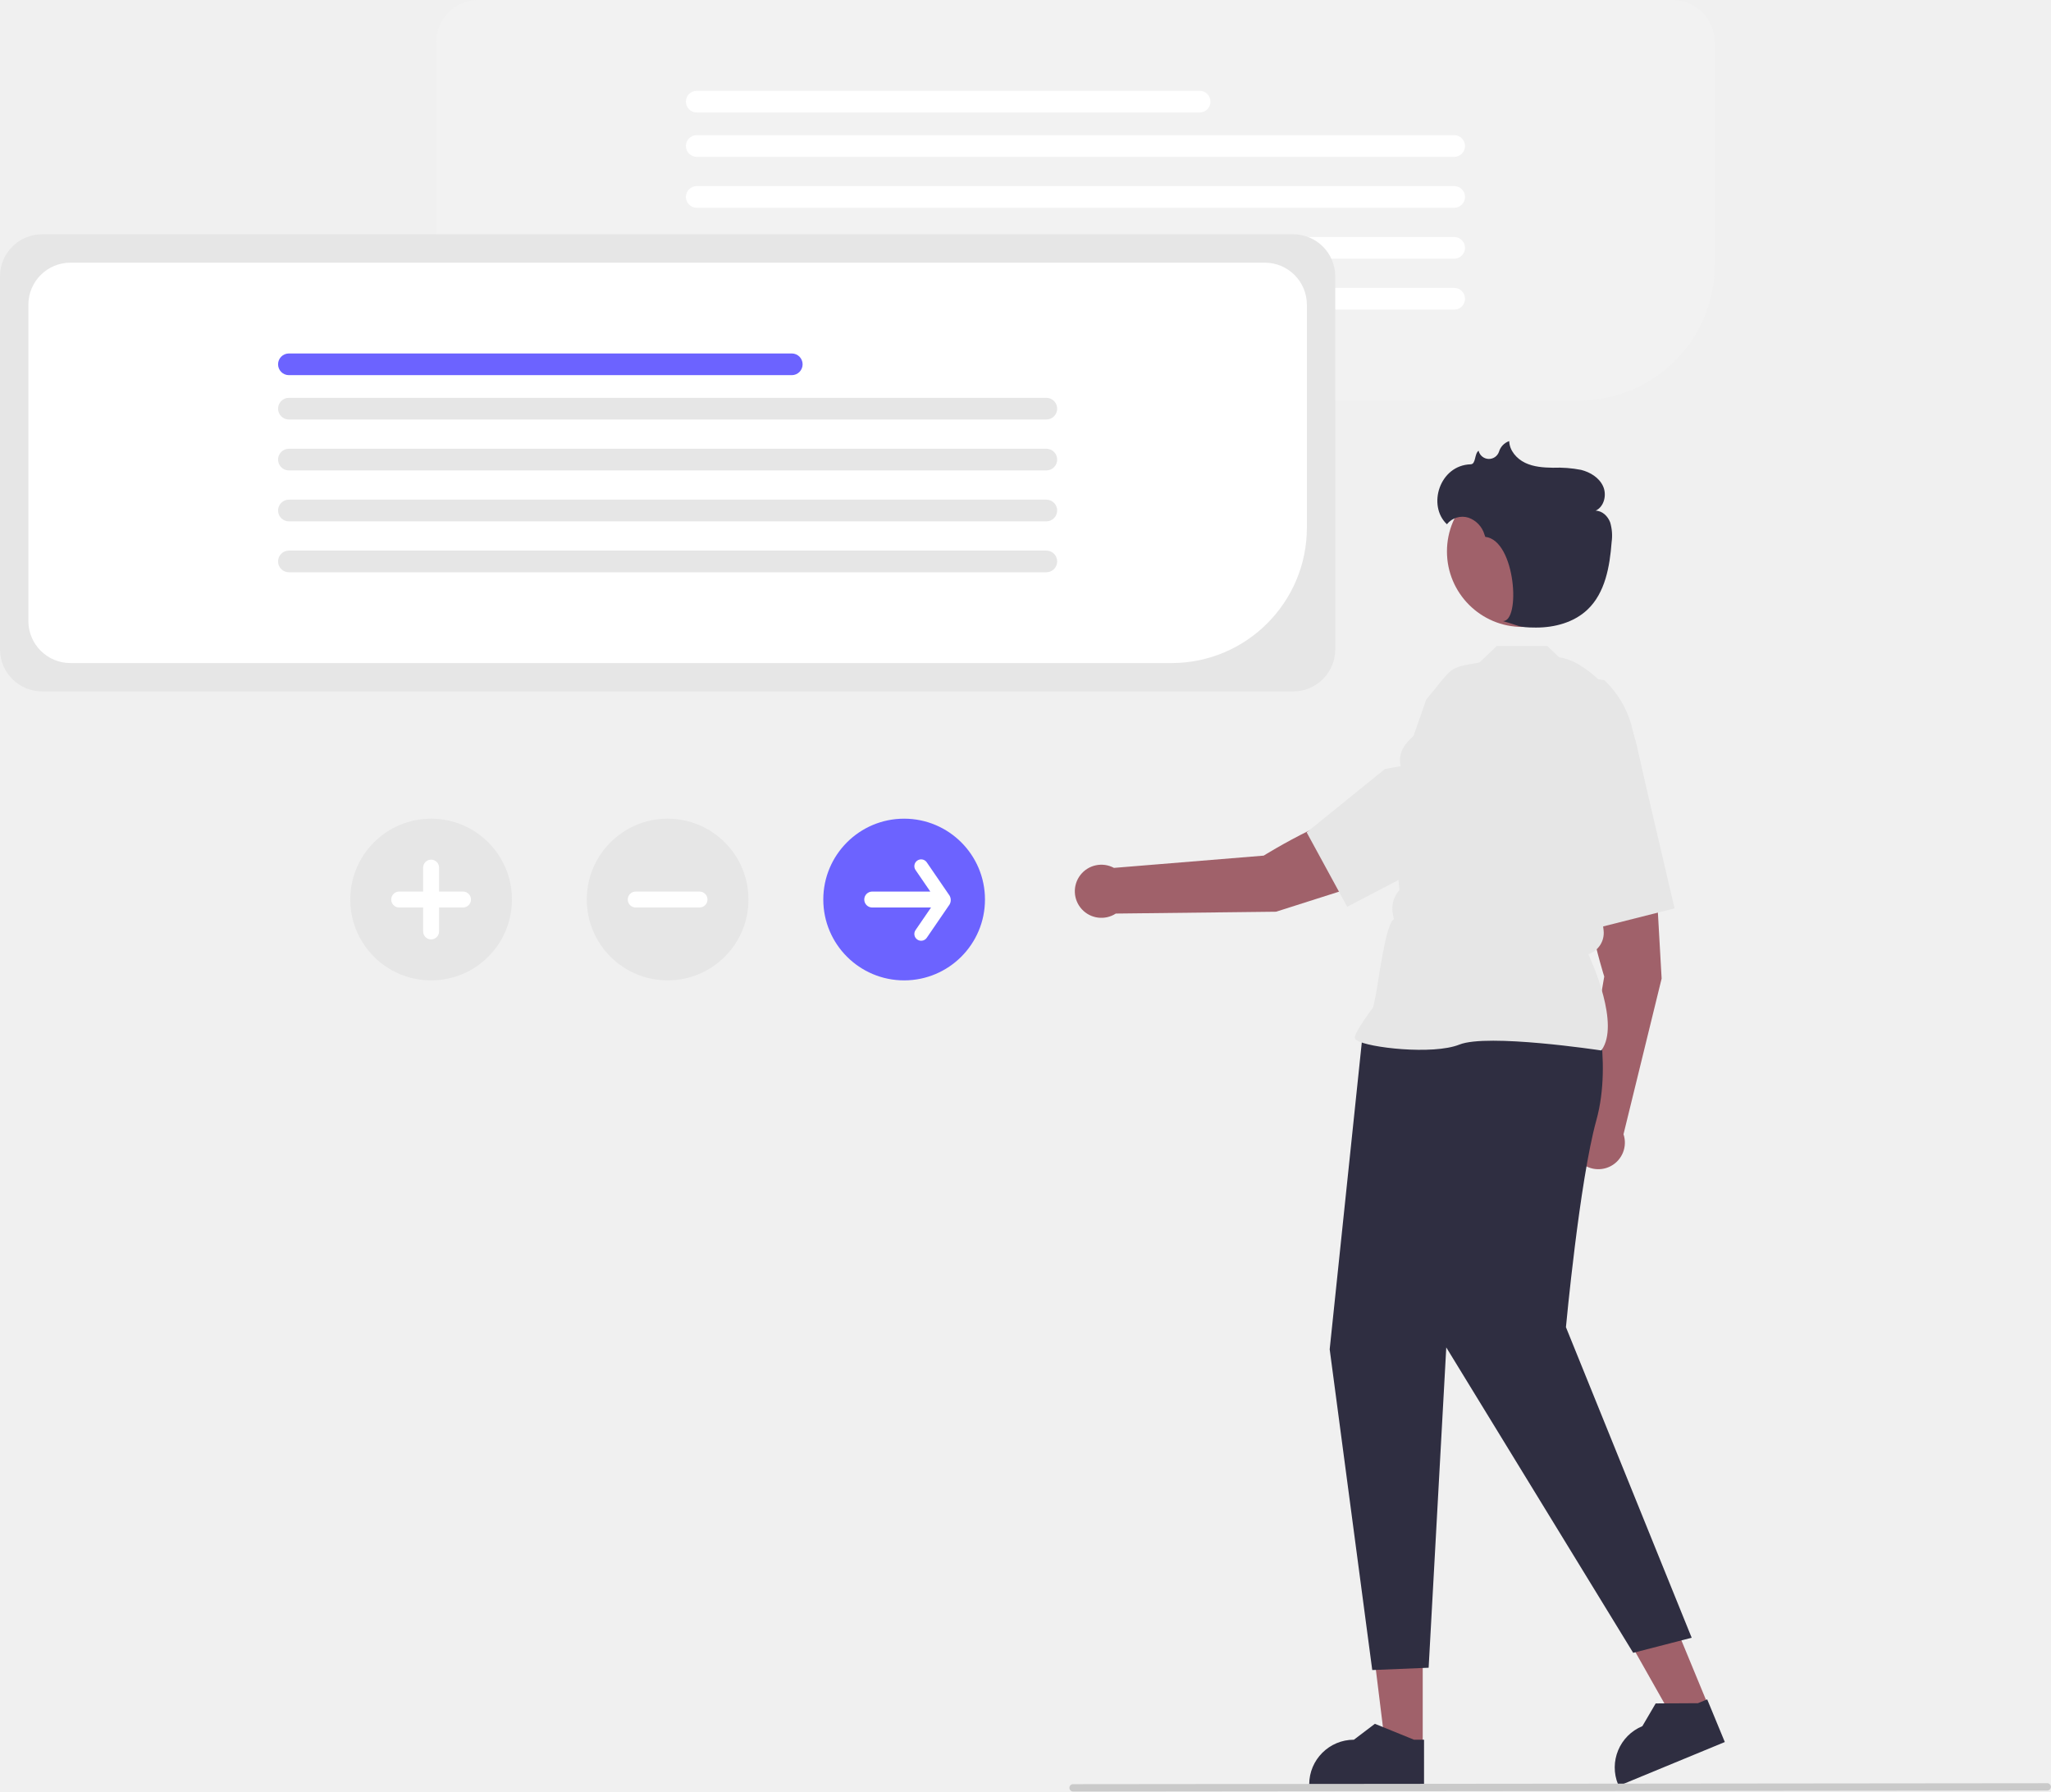
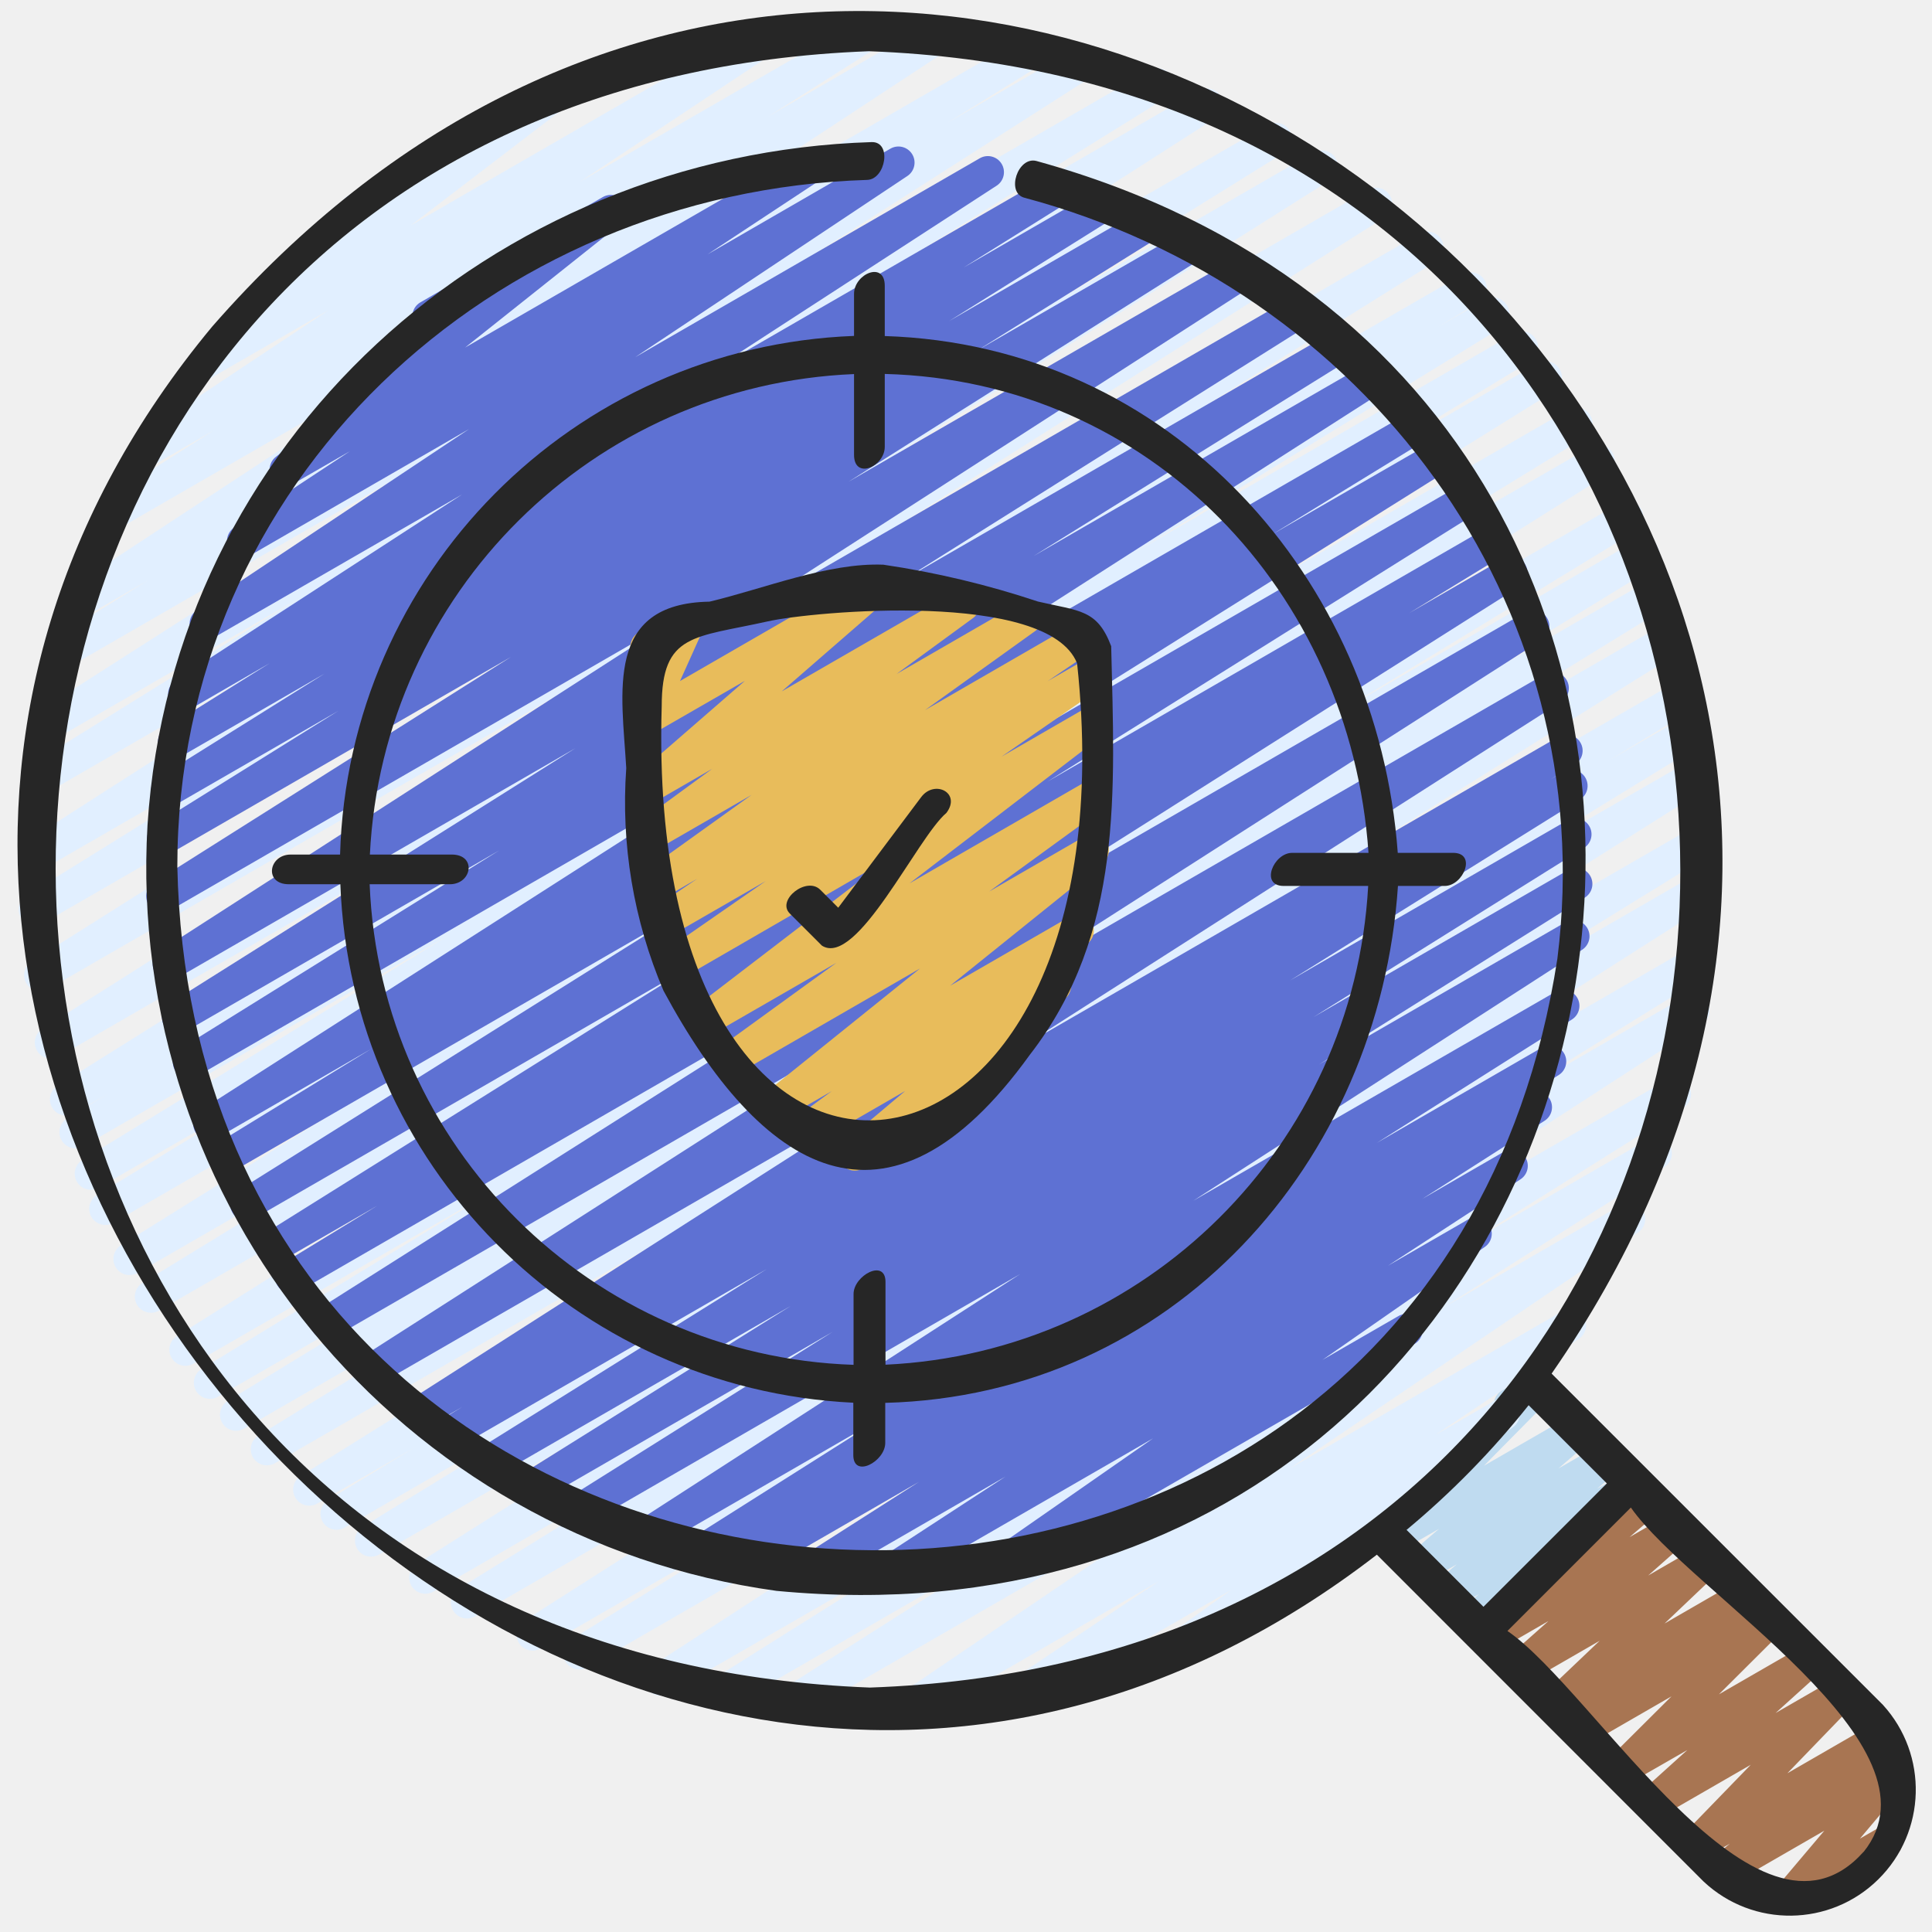
- <svg xmlns="http://www.w3.org/2000/svg" data-name="Layer 1" width="663.81" height="579.749" viewBox="0 0 663.81 579.749">
-   <path d="M779.295,289.7H422.886a13.625,13.625,0,0,1-13.609-13.609V173.735a13.625,13.625,0,0,1,13.609-13.609H809.46a13.625,13.625,0,0,1,13.609,13.609v72.192A43.823,43.823,0,0,1,779.295,289.7Z" transform="translate(-268.0949 -160.1257)" fill="#f2f2f2" />
-   <path d="M656.354,196.529H493.601a3.51,3.51,0,1,1,0-7.02H656.354a3.51,3.51,0,0,1,0,7.02Z" transform="translate(-268.0949 -160.1257)" fill="#fff" />
-   <path d="M738.743,210.884H493.601a3.51,3.51,0,1,1,0-7.02H738.743a3.51,3.51,0,0,1,0,7.02Z" transform="translate(-268.0949 -160.1257)" fill="#fff" />
-   <path d="M738.743,227.362H493.601a3.51,3.51,0,1,1,0-7.02H738.743a3.51,3.51,0,0,1,0,7.02Z" transform="translate(-268.0949 -160.1257)" fill="#fff" />
-   <path d="M738.743,243.839H493.601a3.51,3.51,0,1,1,0-7.02H738.743a3.51,3.51,0,0,1,0,7.02Z" transform="translate(-268.0949 -160.1257)" fill="#fff" />
-   <path d="M738.743,260.317H493.601a3.51,3.51,0,1,1,0-7.02H738.743a3.51,3.51,0,0,1,0,7.02Z" transform="translate(-268.0949 -160.1257)" fill="#fff" />
-   <path d="M686.64,383.88H281.704a13.625,13.625,0,0,1-13.609-13.609V249.548a13.625,13.625,0,0,1,13.609-13.609H686.64a13.625,13.625,0,0,1,13.609,13.609V370.271A13.625,13.625,0,0,1,686.64,383.88Z" transform="translate(-268.0949 -160.1257)" fill="#e6e6e6" />
-   <path d="M647.295,374.7H290.886a13.625,13.625,0,0,1-13.609-13.609V258.735a13.625,13.625,0,0,1,13.609-13.609H677.46a13.625,13.625,0,0,1,13.609,13.609v72.192A43.823,43.823,0,0,1,647.295,374.7Z" transform="translate(-268.0949 -160.1257)" fill="#fff" />
-   <path d="M524.354,281.529H361.601a3.51,3.51,0,1,1,0-7.02H524.354a3.51,3.51,0,0,1,0,7.02Z" transform="translate(-268.0949 -160.1257)" fill="#6c63ff" />
-   <path d="M606.743,295.884H361.601a3.51,3.51,0,1,1,0-7.02H606.743a3.51,3.51,0,0,1,0,7.02Z" transform="translate(-268.0949 -160.1257)" fill="#e6e6e6" />
-   <path d="M606.743,312.361H361.601a3.51,3.51,0,1,1,0-7.02H606.743a3.51,3.51,0,0,1,0,7.02Z" transform="translate(-268.0949 -160.1257)" fill="#e6e6e6" />
-   <path d="M606.743,328.839H361.601a3.51,3.51,0,1,1,0-7.02H606.743a3.51,3.51,0,0,1,0,7.02Z" transform="translate(-268.0949 -160.1257)" fill="#e6e6e6" />
-   <path d="M606.743,345.317H361.601a3.51,3.51,0,1,1,0-7.02H606.743a3.51,3.51,0,0,1,0,7.02Z" transform="translate(-268.0949 -160.1257)" fill="#e6e6e6" />
-   <path d="M407.624,477.383a26.164,26.164,0,1,1,26.164-26.164A26.164,26.164,0,0,1,407.624,477.383Z" transform="translate(-268.0949 -160.1257)" fill="#e6e6e6" />
-   <path d="M417.948,448.638h-7.743v-7.743a2.581,2.581,0,0,0-5.162,0v7.743h-7.743a2.581,2.581,0,0,0,0,5.162h7.743v7.743a2.581,2.581,0,0,0,5.162,0V453.8h7.743a2.581,2.581,0,1,0,0-5.162Z" transform="translate(-268.0949 -160.1257)" fill="#fff" />
-   <path d="M484.172,477.383a26.164,26.164,0,1,1,26.164-26.164A26.164,26.164,0,0,1,484.172,477.383Z" transform="translate(-268.0949 -160.1257)" fill="#e6e6e6" />
-   <path d="M494.495,448.638H473.848a2.581,2.581,0,0,0,0,5.162h20.647a2.581,2.581,0,1,0,0-5.162Z" transform="translate(-268.0949 -160.1257)" fill="#fff" />
-   <path d="M560.719,477.383a26.164,26.164,0,1,1,26.164-26.164A26.164,26.164,0,0,1,560.719,477.383Z" transform="translate(-268.0949 -160.1257)" fill="#6c63ff" />
-   <path d="M575.438,449.976,568.021,439.15a2.2,2.2,0,0,0-3.629,2.487l4.797,7.002H550.395a2.581,2.581,0,1,0,0,5.162h19.029l-5.033,7.346a2.2,2.2,0,0,0,3.629,2.487l7.417-10.826a2.903,2.903,0,0,0,0-2.83Z" transform="translate(-268.0949 -160.1257)" fill="#fff" />
-   <polygon points="460.467 565.314 448.382 565.313 442.632 518.694 460.47 518.695 460.467 565.314" fill="#a0616a" />
-   <path d="M728.988,738.048l-37.166-.001v-.47a14.467,14.467,0,0,1,14.466-14.466h.001l6.789-5.15,12.667,5.151,3.244 0Z" transform="translate(-268.0949 -160.1257)" fill="#2f2e41" />
-   <polygon points="553.032 552.243 541.862 556.856 518.748 515.964 535.235 509.155 553.032 552.243" fill="#a0616a" />
-   <path d="M826.334,723.858l-34.351,14.189-.179-.434a14.467,14.467,0,0,1,7.847-18.893l.001-0,4.308-7.352,13.674-.075,2.999-1.239Z" transform="translate(-268.0949 -160.1257)" fill="#2f2e41" />
-   <path d="M787.309,476.141s-9.364-29.531-5.482-41.62l21.588-1.31,2.47,43.575-12.339,50.383a8.594,8.594,0,1,1-14.463-3.104Z" transform="translate(-268.0949 -160.1257)" fill="#a0616a" />
-   <path d="M801.085,415.645l-3.236-14.238a41.687,41.687,0,0,0-18.544-26.104h0a18.25,18.25,0,0,0-19.264.013h0a18.207,18.207,0,0,0-6.295,24.048c6.663,12.307,6.697,26.253,16.557,26.645l-.386,5.121,13.58,29.668,26.575-6.708Z" transform="translate(-268.0949 -160.1257)" fill="#e6e6e6" />
-   <path d="M783.299,480s6.914,22.995,1.462,42.627-9.847,66.983-9.847,66.983l40.698,100.501-18.933,4.881-60.494-98.827L730.477,699.816l-18.251.749L698.45,596.763l10.927-104.397Z" transform="translate(-268.0949 -160.1257)" fill="#2f2e41" />
-   <path d="M786.356,500.068l.111-.155c5.904-8.265-2.975-28.126-4.315-31.005h0a7.228,7.228,0,0,0,4.948-7.72l-.577-4.907-.602-4.813,4.311-4.311.012-.108,2.481-21.708,3.607-14.418a31.654,31.654,0,0,0-8.984-30.676l-8.338-1.324-10.133-9.763H752.536l-5.603,5.353c-10.459,1.834-8.256,1.235-17.24,12.017l-11.298,32.321,1.018,4.611-.003,6.254,1.604,18.45a8.954,8.954,0,0,0-2.124,7.745l.341,1.702h0c-2.67,1.144-5.218,21.482-5.827,24.323l-.909,4.243c-.778,1.027-5.913,7.874-5.913,9.746,0,.281.207.553.653.854,3.5,2.37,24.639,4.805,33.2,1.379,9.119-3.646,45.369,1.824,45.734,1.879Z" transform="translate(-268.0949 -160.1257)" fill="#e6e6e6" />
-   <path d="M677.095,437.011s26.269-16.424,38.943-15.675l6.646,20.582-41.586,13.245-51.868.598a8.594,8.594,0,1,1-.596-14.78Z" transform="translate(-268.0949 -160.1257)" fill="#a0616a" />
-   <path d="M739.116,435.285l12.983-6.68a41.687,41.687,0,0,0,20.663-24.461h0a18.25,18.25,0,0,0-4.81-18.653h0a18.207,18.207,0,0,0-24.858-.107c-10.26,9.518-23.758,13.025-21.682,22.671l-5.055.901L691.005,429.497,704.12,453.565Z" transform="translate(-268.0949 -160.1257)" fill="#e6e6e6" />
-   <circle cx="492.738" cy="178.455" r="24.428" fill="#a0616a" />
-   <path d="M744.082,310.377c1.751-.052,1.15-3.352,2.56-4.405q.01.048.021.096a3.438,3.438,0,0,0,6.57.28,5.225,5.225,0,0,1,3.318-3.481c.088,3.059,2.402,5.714,5.162,7.035s5.907,1.541,8.967,1.586a39.577,39.577,0,0,1,9.131.692c2.967.749,5.853,2.509,7.121,5.294,1.268,2.785.363,6.62-2.409,7.916,2.147.011,3.97,1.783,4.712,3.798a15.082,15.082,0,0,1,.466,6.373c-.604,7.899-2.075,16.404-7.827,21.851-4.384,4.152-10.659,5.824-16.696,5.8-6.038-.024-4.976-.579-10.814-2.12,6.004.673,4.366-26.149-5.555-27.236a7.392,7.392,0,0,1-.257-.726,8.261,8.261,0,0,0-5.159-5.471,6.406,6.406,0,0,0-7.002,2.119C729.999,323.785,733.965,310.677,744.082,310.377Z" transform="translate(-268.0949 -160.1257)" fill="#2f2e41" />
-   <path d="M897.411,738.849H864.225l-.143-.259c-.424-.77-.834-1.585-1.217-2.423-3.418-7.318-4.863-15.688-6.138-23.073l-.96-5.566a3.437,3.437,0,0,1,5.41-3.362q7.565,5.505,15.136,10.999c1.911,1.391,4.094,3,6.184,4.739.202-.979.413-1.962.624-2.931a3.439,3.439,0,0,1,6.281-1.086l3.883,6.238c2.832,4.556,5.332,9.045,4.822,13.887a.757.757,0,0,1-.013.176,10.947,10.947,0,0,1-.563,2.331Z" transform="translate(-268.0949 -160.1257)" fill="#f0f0f0" />
-   <path d="M930.721,739.567l-315.358.307a1.191,1.191,0,0,1,0-2.381l315.358-.307a1.191,1.191,0,0,1,0,2.381Z" transform="translate(-268.0949 -160.1257)" fill="#cacaca" />
+ <svg xmlns="http://www.w3.org/2000/svg" id="icons" viewBox="0 0 60 60" width="512" height="512">
+   <path d="M55.53,59.46a.5.5,0,0,1-.382-.822l1.508-1.784L53.733,58.54a.5.5,0,0,1-.571-.816l.558-.466-.815.47a.5.5,0,0,1-.609-.781l2.075-2.14-2.784,1.606a.5.5,0,0,1-.586-.8l1.4-1.264L50.57,55.4a.5.5,0,0,1-.6-.787l1.939-1.931-2.573,1.485a.5.5,0,0,1-.566-.819l.336-.275-.55.317a.5.5,0,0,1-.595-.8l1.717-1.634-2.253,1.3a.5.5,0,0,1-.582-.807l1.245-1.105-1.635.943a.5.5,0,0,1-.575-.813l.924-.791-.137.078a.5.5,0,0,1-.678-.692l.755-1.248a.5.5,0,0,1-.055-.893l1.026-.593a.5.5,0,0,1,.678.691l-.542.9,3.107-1.793a.5.5,0,0,1,.575.812l-.923.792,1.239-.715a.5.5,0,0,1,.582.807l-1.244,1.1,1.631-.942a.5.5,0,0,1,.595.8l-1.717,1.633,2.251-1.3a.5.5,0,0,1,.567.819l-.335.275.547-.316a.5.5,0,0,1,.6.787l-1.941,1.934,2.574-1.485a.5.5,0,0,1,.586.8l-1.4,1.265,1.826-1.053a.5.5,0,0,1,.609.781L55.509,55.07l2.7-1.559a.5.5,0,0,1,.571.816l-.562.47.419-.241a.5.5,0,0,1,.632.755L57.762,57.1l.587-.339a.5.5,0,0,1,.5.865L55.78,59.393A.5.5,0,0,1,55.53,59.46Z" fill="#a87552" />
+   <path d="M45.713,50.855a.5.5,0,0,1-.327-.877l.547-.474-.8.463a.5.5,0,0,1-.571-.816l.676-.567-.951.549a.5.5,0,0,1-.576-.812l.978-.842-1.311.756a.5.5,0,0,1-.6-.784l3.638-3.685a.5.5,0,0,1,.228-.583l.868-.5a.5.5,0,0,1,.6.784l-2.025,2.052,2.709-1.564a.5.5,0,0,1,.576.812l-.975.839,1.308-.754a.5.5,0,0,1,.571.815l-.679.569.4-.228a.5.5,0,0,1,.577.81L47.7,49.3a.5.5,0,0,1-.217.611l-1.516.876A.489.489,0,0,1,45.713,50.855Z" fill="#bfdbf0" />
+   <path d="M28.364,53.435a.5.5,0,0,1-.28-.914l10.825-7.345L24.857,53.288a.5.5,0,0,1-.518-.854l6.888-4.375-8.548,4.934a.5.5,0,0,1-.516-.856l6.946-4.365L20.77,52.587a.5.5,0,0,1-.522-.853l15.742-10.2L18.227,51.789a.5.5,0,0,1-.513-.857l6.611-4.088L16.78,51.2a.5.5,0,0,1-.518-.854L33.347,39.461,14.749,50.2a.5.5,0,0,1-.513-.858L23.4,43.688l-9.948,5.743a.5.5,0,0,1-.516-.856l18.072-11.4L11.766,48.281a.5.5,0,0,1-.511-.859l8.478-5.195L10.7,47.443a.5.5,0,0,1-.51-.86l2.688-1.63L9.843,46.7a.5.5,0,0,1-.515-.856L27.437,34.528,8.544,45.437a.5.5,0,0,1-.512-.859l12.53-7.706-12.989,7.5a.5.5,0,0,1-.511-.859l9.2-5.616-9.5,5.483a.5.5,0,0,1-.511-.859l9.238-5.64L6,42.355a.5.5,0,0,1-.517-.855l21.57-13.568L4.929,40.706a.5.5,0,0,1-.511-.859l11.4-6.983L4.271,39.531a.5.5,0,0,1-.515-.857l18.47-11.5L3.518,37.976a.5.5,0,0,1-.51-.86l6.416-3.9L3.062,36.887a.5.5,0,0,1-.511-.859l11.4-6.99L2.6,35.593a.5.5,0,0,1-.509-.861l1.257-.759-1.059.61a.5.5,0,0,1-.515-.856L20.089,22.27,1.84,32.805a.5.5,0,0,1-.518-.856L21.676,19.068,1.494,30.72a.5.5,0,0,1-.516-.856l18.3-11.551L1.312,28.688A.5.5,0,0,1,.8,27.831L12.84,20.354,1.29,27.022a.5.5,0,0,1-.519-.853l18.19-11.652L1.432,24.637a.5.5,0,0,1-.514-.858l8.357-5.191L1.668,22.98a.5.5,0,0,1-.52-.853L14.7,13.468,2.165,20.705a.5.5,0,0,1-.514-.857L4.617,18.01,2.636,19.153a.5.5,0,0,1-.525-.85l12.258-8.051L3.745,16.386a.5.5,0,0,1-.517-.855l3.415-2.168L4.764,14.447a.5.5,0,0,1-.527-.848L10.23,9.615,6.569,11.729a.5.5,0,0,1-.553-.831L11.1,7.008a.5.5,0,0,1-.3-.93l6.217-3.589a.5.5,0,0,1,.553.83L12.758,7,23.484.809a.5.5,0,0,1,.527.848L18.019,5.641,26.753.6a.5.5,0,0,1,.518.854L23.86,3.617,28.924.694a.5.5,0,0,1,.524.851L17.187,9.6l14.7-8.49a.5.5,0,0,1,.513.858L29.429,3.811l4.038-2.332a.5.5,0,0,1,.519.854L20.443,10.985,35.7,2.18a.5.5,0,0,1,.514.857L27.846,8.232,37.238,2.81a.5.5,0,0,1,.52.853l-18.2,11.655L39.381,3.877a.5.5,0,0,1,.514.857L27.86,12.206,40.8,4.733a.5.5,0,0,1,.516.856L23.016,17.14,42.477,5.9a.5.5,0,0,1,.517.856L22.637,19.644,44.1,7.25a.5.5,0,0,1,.514.856L26.3,19.563,45.42,8.525a.5.5,0,0,1,.509.861l-1.273.769L46.141,9.3a.5.5,0,0,1,.511.858l-11.4,6.993,11.779-6.8a.5.5,0,0,1,.51.859l-6.382,3.881,6.589-3.8a.5.5,0,0,1,.515.858l-18.48,11.5L48.715,12.718a.5.5,0,0,1,.511.859l-11.4,6.984,11.582-6.687a.5.5,0,0,1,.517.855L28.352,28.3,50.3,15.625a.5.5,0,0,1,.51.859l-9.219,5.629,9.217-5.321a.5.5,0,0,1,.51.859l-9.194,5.616,9.137-5.275a.5.5,0,0,1,.511.859L39.241,26.559,51.7,19.366a.5.5,0,0,1,.515.857L34.107,31.539,52.145,21.126a.5.5,0,0,1,.509.86l-2.717,1.648,2.417-1.395a.5.5,0,0,1,.512.86L44.4,28.286l8.145-4.7a.5.5,0,0,1,.517.855L34.984,35.846,52.7,25.62a.5.5,0,0,1,.513.859l-9.158,5.647,8.655-5a.5.5,0,0,1,.519.854L36.14,38.868l16.425-9.483a.5.5,0,0,1,.513.857l-6.6,4.084,5.873-3.39a.5.5,0,0,1,.521.852L37.114,42l14.653-8.459a.5.5,0,0,1,.515.857L45.364,38.74l5.819-3.358a.5.5,0,0,1,.518.854L44.8,40.623l5.547-3.2a.5.5,0,0,1,.53.847L40.055,45.607l8.466-4.887a.5.5,0,0,1,.528.847l-4.48,3,1.875-1.082a.5.5,0,0,1,.542.839l-3.8,2.728a.49.49,0,0,1,.191.187.5.5,0,0,1-.183.683l-6.217,3.589a.5.5,0,0,1-.542-.839l1.81-1.3-6.205,3.583a.5.5,0,0,1-.528-.848L36,49.1l-7.383,4.263A.5.5,0,0,1,28.364,53.435Z" fill="#e1efff" />
+   <path d="M27.384,49.459a.5.5,0,0,1-.274-.919l4.118-2.685-5.98,3.453a.5.5,0,0,1-.519-.855l3.806-2.43-5.23,3.02a.5.5,0,0,1-.515-.856l.255-.16-1.214.7a.5.5,0,0,1-.518-.856l6.076-3.843-7.255,4.189a.5.5,0,0,1-.522-.853l12.075-7.8L18.11,47.408a.5.5,0,0,1-.515-.856l8.266-5.191-9.209,5.317a.5.5,0,0,1-.514-.857l8.422-5.265-9.232,5.329a.5.5,0,0,1-.515-.857l9.008-5.621L14.1,45.021a.5.5,0,0,1-.511-.859l.769-.47-1.123.648a.5.5,0,0,1-.519-.854L29.4,32.817,11.752,43a.5.5,0,0,1-.52-.854L29,30.771,10.4,41.515a.5.5,0,0,1-.518-.856l16.14-10.22L9.3,40.093a.5.5,0,0,1-.511-.86l2.93-1.79L8.688,39.191a.5.5,0,0,1-.515-.856L21.6,29.93,7.9,37.839a.5.5,0,0,1-.515-.857l13.869-8.695L7.2,36.4a.5.5,0,0,1-.511-.858l4.838-2.967L6.753,35.334a.5.5,0,0,1-.52-.854L24.114,23.033l-18,10.393a.5.5,0,0,1-.513-.858l9.905-6.159L5.77,32.029a.5.5,0,0,1-.517-.855L17.87,23.236,5.484,30.387a.5.5,0,0,1-.52-.853L21.105,19.139,5.3,28.262a.5.5,0,0,1-.518-.856L15.871,20.4,5.3,26.5a.5.5,0,0,1-.515-.856l5.724-3.569-5.1,2.943A.5.5,0,0,1,4.9,24.16l5.179-3.239L5.641,23.483a.5.5,0,0,1-.515-.856l3.256-2.035-2.421,1.4a.5.5,0,0,1-.523-.851l8.915-5.787L6.644,19.8a.5.5,0,0,1-.528-.849l8.451-5.626-6.773,3.91a.5.5,0,0,1-.525-.85l3.6-2.373-1.739,1a.5.5,0,0,1-.562-.825l4.885-3.887a.5.5,0,0,1-.415-.9l5.684-3.281a.5.5,0,0,1,.561.824l-4.838,3.85L25.054,4.67a.5.5,0,0,1,.525.851L21.973,7.9,27.647,4.62a.5.5,0,0,1,.528.849l-8.45,5.625,10.71-6.183a.5.5,0,0,1,.522.852l-8.909,5.784L32.674,5.412a.5.5,0,0,1,.514.857L29.922,8.311l4.219-2.436a.5.5,0,0,1,.514.856l-5.179,3.24,6.1-3.522a.5.5,0,0,1,.515.857L30.36,10.878,36.915,7.1a.5.5,0,0,1,.518.855l-11.08,7.005,12.1-6.984a.5.5,0,0,1,.521.852l-16.142,10.4L40.19,9.2a.5.5,0,0,1,.517.856L28.085,17.992l13.388-7.729a.5.5,0,0,1,.513.857L32.1,17.268l10.4-6.006a.5.5,0,0,1,.519.853L25.146,23.56l18.7-10.794a.5.5,0,0,1,.512.858l-4.839,2.967,5.031-2.9a.5.5,0,0,1,.516.856L31.174,23.25l14.262-8.233a.5.5,0,0,1,.515.856l-13.419,8.4,13.676-7.9a.5.5,0,0,1,.511.859L43.764,19.04l2.925-1.689a.5.5,0,0,1,.518.855L31.064,28.428l16.317-9.42a.5.5,0,0,1,.519.853L30.127,31.24,47.981,20.933a.5.5,0,0,1,.52.853L31.821,32.453l16.587-9.576a.5.5,0,0,1,.511.859l-.758.463.405-.233a.5.5,0,0,1,.515.856l-9.017,5.627,8.624-4.978a.5.5,0,0,1,.515.856l-8.41,5.259,7.916-4.57a.5.5,0,0,1,.516.856l-8.259,5.186,7.654-4.419a.5.5,0,0,1,.522.852l-12.084,7.8L48.31,30.8a.5.5,0,0,1,.517.855l-6.072,3.841L47.9,32.525a.5.5,0,0,1,.514.857l-.824.514a.509.509,0,0,1,.536.229.5.5,0,0,1-.158.682l-3.8,2.427L46.7,35.771a.5.5,0,0,1,.524.851L43.1,39.311l2.484-1.434a.5.5,0,0,1,.535.843l-5.046,3.511,2.338-1.349a.5.5,0,1,1,.5.865L31.3,49.023a.5.5,0,0,1-.535-.842l5.046-3.512-8.181,4.723A.494.494,0,0,1,27.384,49.459Z" fill="#5e71d3" />
+   <path d="M26.542,36.355a.5.5,0,0,1-.322-.882l1.891-1.592-2.737,1.58a.5.5,0,0,1-.546-.836l1-.737-1.438.83a.5.5,0,0,1-.564-.822l4.747-3.82-5.595,3.23a.5.5,0,0,1-.544-.837L25.977,29.9,22.1,32.135a.5.5,0,0,1-.554-.829l6.024-4.617-6.4,3.7a.5.5,0,0,1-.535-.844l3.147-2.184L20.713,29.13a.5.5,0,0,1-.529-.847l1.47-.993-1.209.7a.5.5,0,0,1-.541-.839l3.436-2.464-3.052,1.761a.5.5,0,0,1-.545-.836l2.378-1.738-1.844,1.065a.5.5,0,0,1-.578-.81l3.435-2.985L20.277,22.79a.5.5,0,0,1-.706-.638l.731-1.625a.5.5,0,0,1-.474-.88l1.315-.758a.5.5,0,0,1,.585.061.5.5,0,0,1,.121.576l-.731,1.624,6.018-3.474a.5.5,0,0,1,.578.809l-3.437,2.987,5.4-3.116a.5.5,0,0,1,.545.836l-2.38,1.74,3.771-2.177a.5.5,0,0,1,.541.839l-3.428,2.46,4.757-2.747a.5.5,0,0,1,.53.846l-1.475,1,1.182-.681a.5.5,0,0,1,.535.844L31.1,23.5l2.615-1.51a.5.5,0,0,1,.553.829l-6.022,4.615,5.469-3.158a.5.5,0,0,1,.544.837l-3.539,2.574,2.968-1.714a.5.5,0,0,1,.564.822l-4.747,3.819,3.716-2.144a.5.5,0,0,1,.546.836l-1.131.83a.494.494,0,0,1,.536.2.5.5,0,0,1-.087.67l-2.266,1.906a.5.5,0,0,1,.216.932l-4.246,2.451A.491.491,0,0,1,26.542,36.355Z" fill="#e8bc5b" />
+   <path d="M48.187,42.659c19.413-28-19.029-58.374-41.6-32.513-19.393,23.349,12,56.812,36.173,38.136L52.908,58.434a3.912,3.912,0,0,0,5.568-5.488Zm-21.172,9.75c-33.666-1.3-33.756-49.549-.03-50.818C60.513,2.824,60.642,51.227,27.015,52.409ZM47.473,43.64l2.43,2.429L46.07,49.9l-2.388-2.388A26.494,26.494,0,0,0,47.473,43.64Zm10.4,13.872c-3.308,3.7-8.337-5-11.058-6.861l3.833-3.833C52.507,49.479,60.536,54.191,57.877,57.512Z" fill="#262626" />
+   <path d="M22.034,18.685c-3.272.056-2.721,2.825-2.585,5.169a14.915,14.915,0,0,0,1.156,6.913c3.016,5.6,6.939,8.154,11.376,1.992,2.928-3.773,2.63-8.212,2.528-12.691-.436-1.152-.988-1.086-2.276-1.387a28.056,28.056,0,0,0-4.8-1.144C25.714,17.469,23.718,18.286,22.034,18.685ZM33.45,20.6c1.89,17.573-13.456,19.747-12.9,1.335,0-2.281,1.011-2.126,3.3-2.639C25.238,18.986,32.545,18.317,33.45,20.6Z" fill="#262626" />
+   <path d="M32.189,5c-.581-.154-.954.986-.378,1.14C42.316,8.94,49.762,18.69,48.366,29.771c-4.029,26.208-42.3,23.6-42.859-2.862,0-11.957,9.77-20.958,21.425-21.322.573-.018.776-1.194.136-1.174C15.3,4.781,5.356,13.677,4.581,25.626a22.674,22.674,0,0,0,19.535,23.78C52.139,52.067,59.357,12.5,32.189,5Z" fill="#262626" />
+   <path d="M25.526,29.368c1.086.689,2.96-3.36,3.866-4.123.469-.625-.37-1.042-.784-.49L26.032,28.19l-.558-.558c-.425-.425-1.364.32-.948.736Z" fill="#262626" />
+   <path d="M26.523,9.125v1.307A16.6,16.6,0,0,0,10.561,26.539H9.03c-.689,0-.841.922-.06.922h1.6A16.758,16.758,0,0,0,26.5,43.563v1.623c0,.74.992.2.992-.373V43.567c8.907-.234,15.345-7.448,15.923-16.053h1.45c.581,0,1.01-1.028.262-1.028H43.409c-.628-8.56-7.066-15.766-15.932-16.05V8.875C27.477,8.091,26.523,8.506,26.523,9.125ZM42.5,26.486h-2.37c-.581,0-1.01,1.028-.262,1.028h2.622A15.749,15.749,0,0,1,27.5,42.382V39.813c0-.739-.992-.2-.992.373v2.2A15.559,15.559,0,0,1,11.48,27.461h2.49c.689,0,.841-.922.06-.922H11.487A15.707,15.707,0,0,1,26.523,11.617v2.508c0,.784.954.369.954-.25V11.613C35.739,11.83,41.939,18.391,42.5,26.486Z" fill="#262626" />
</svg>
